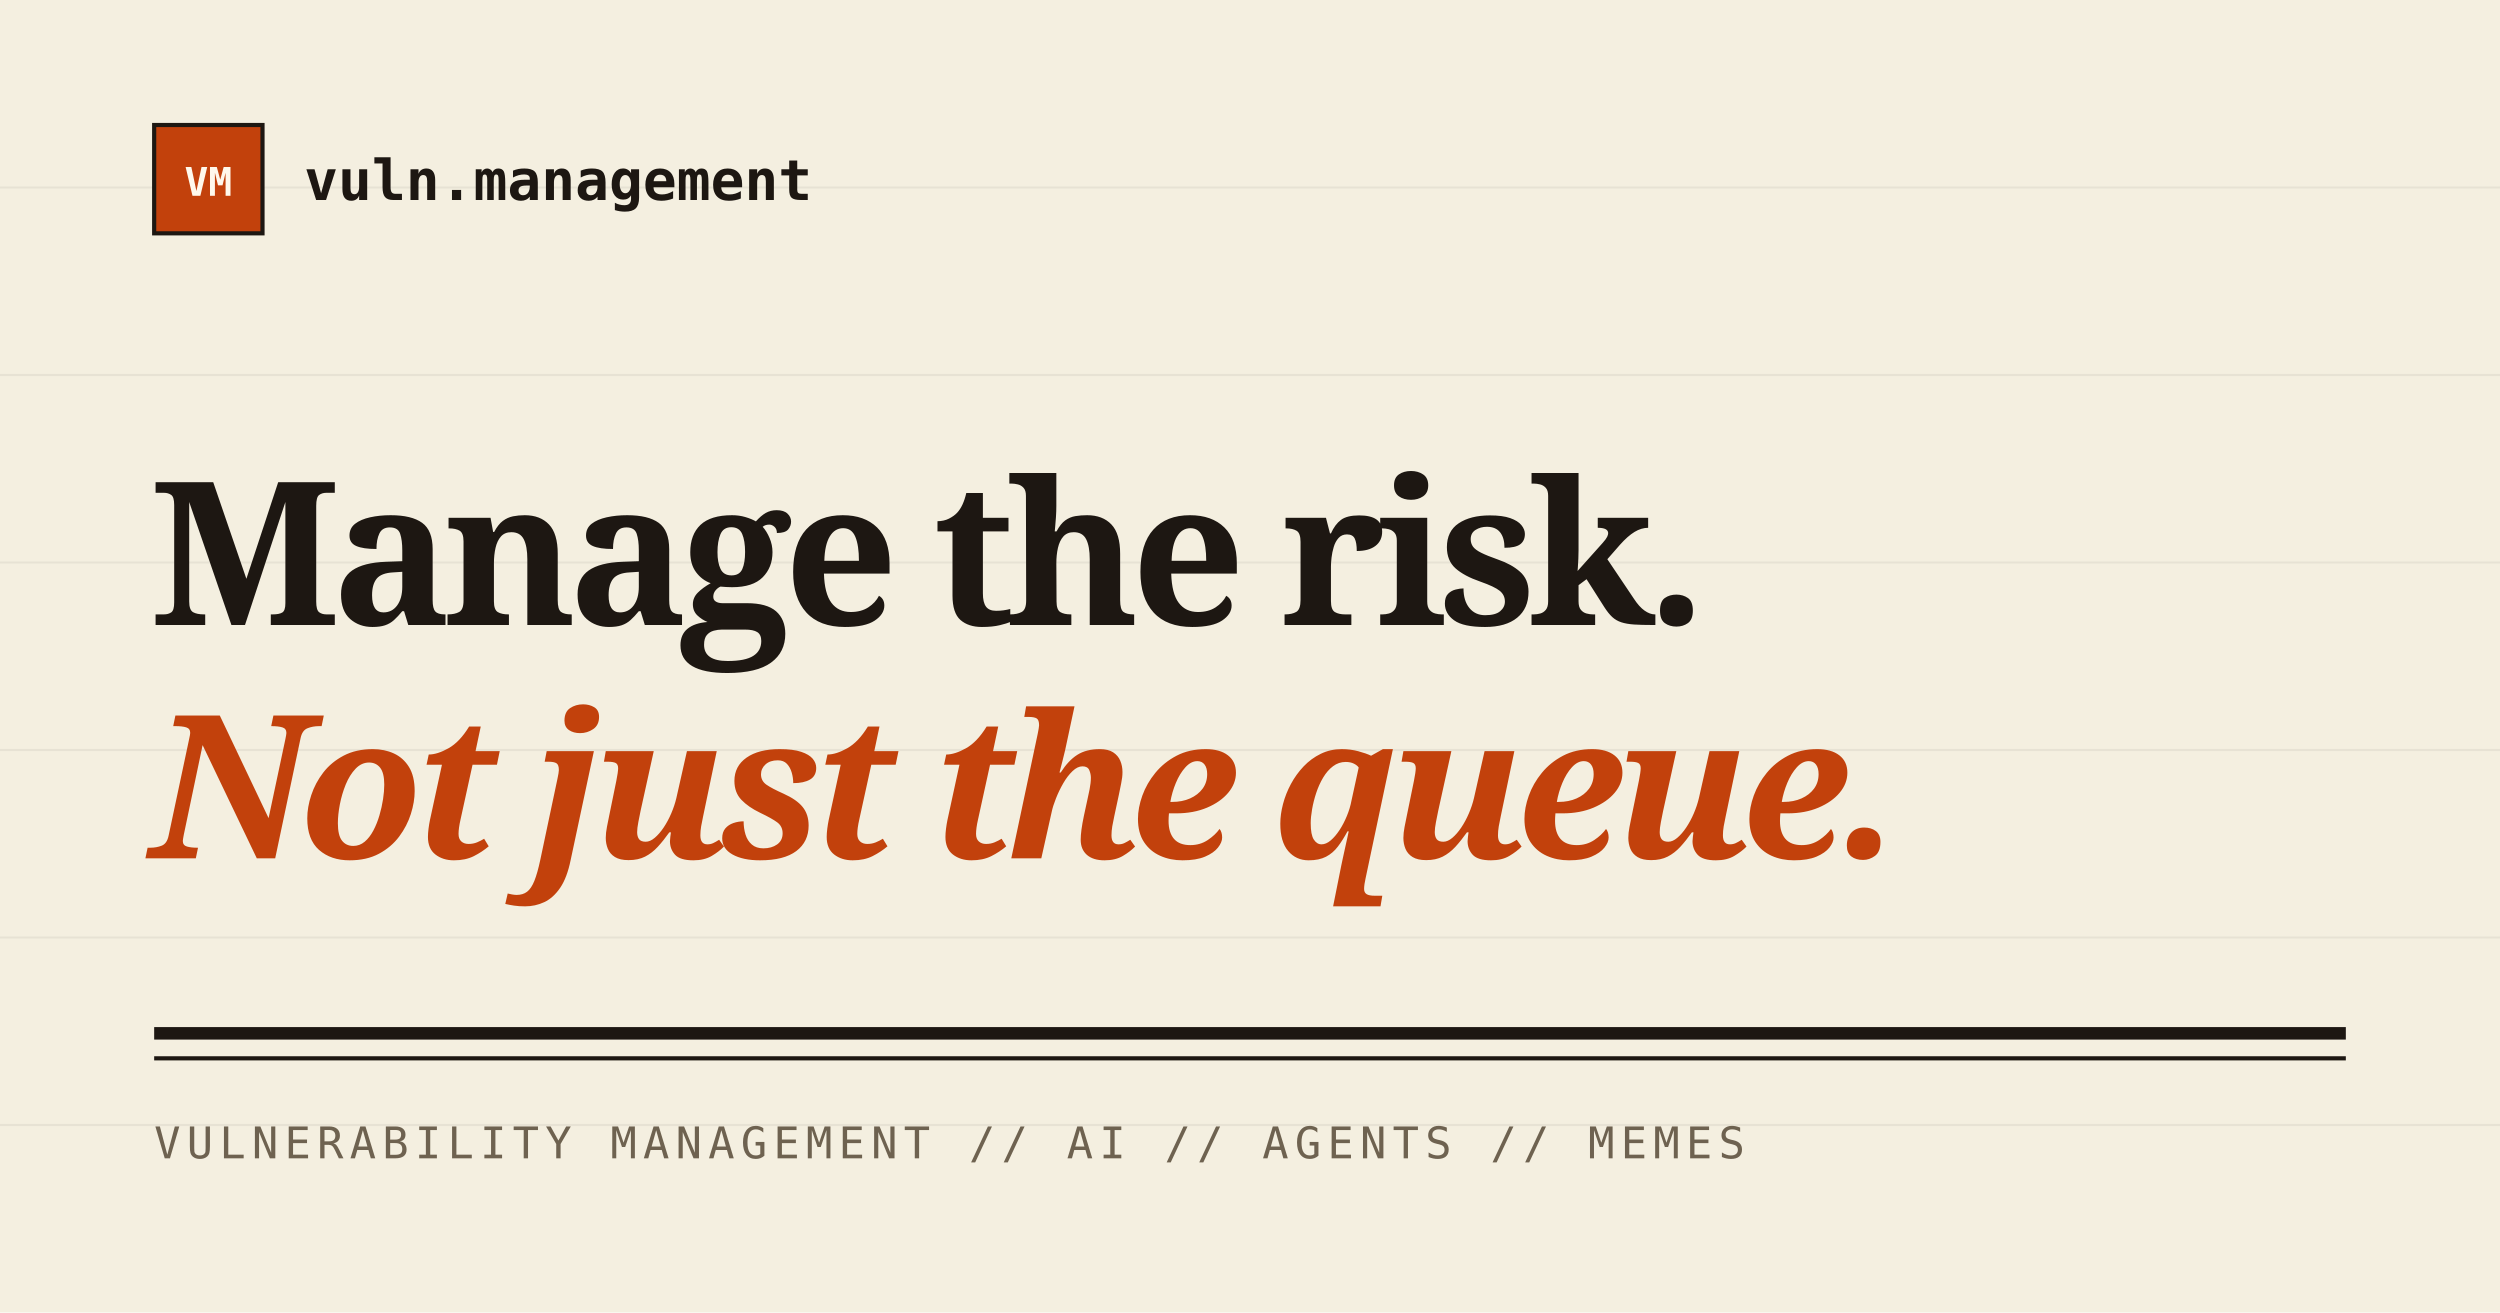
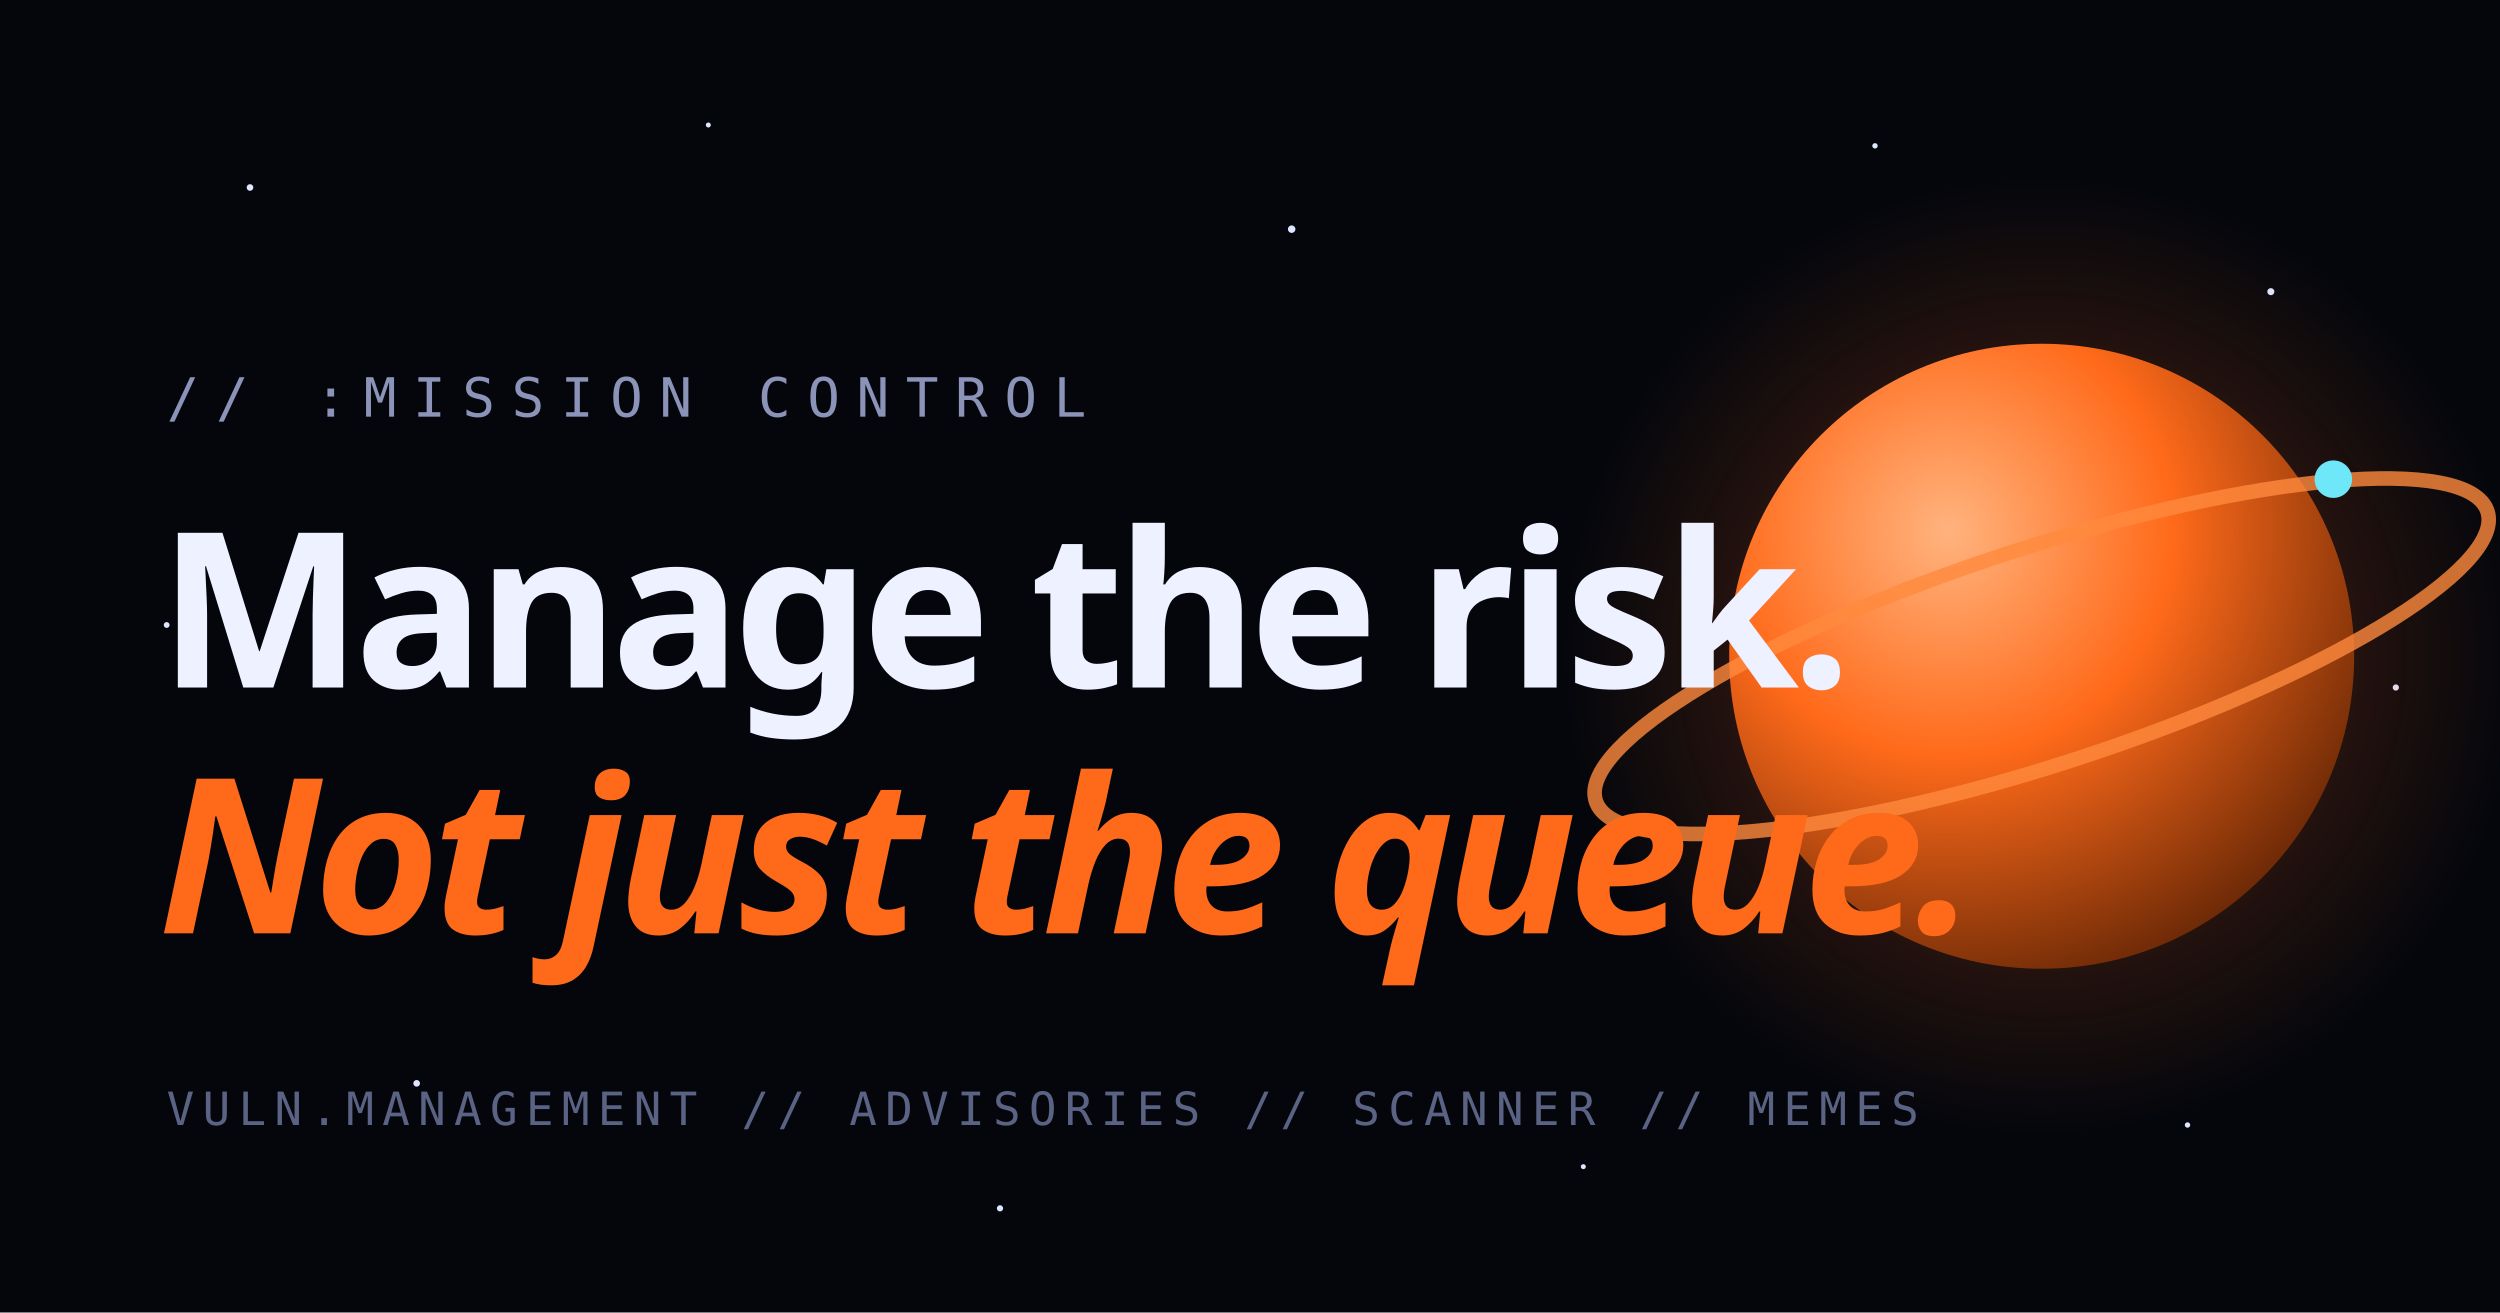
<svg xmlns="http://www.w3.org/2000/svg" width="1200" height="630" viewBox="0 0 1200 630" role="img" aria-labelledby="title desc">
-   <rect width="1200" height="630" fill="#f4efe0" />
-   <g stroke="#1d1712" stroke-opacity=".06">
-     <path d="M0 90h1200M0 180h1200M0 270h1200M0 360h1200M0 450h1200M0 540h1200" />
+   <defs>
+     <radialGradient id="planet" cx="35%" cy="30%" r="80%">
+       <stop offset="0%" stop-color="#ffb37e" />
+       <stop offset="45%" stop-color="#ff6a1a" />
+       <stop offset="100%" stop-color="#5c2204" />
+     </radialGradient>
+     <radialGradient id="glow" cx="50%" cy="50%" r="50%">
+       <stop offset="0%" stop-color="#ff6a1a" stop-opacity=".35" />
+       <stop offset="100%" stop-color="#ff6a1a" stop-opacity="0" />
+     </radialGradient>
+   </defs>
+   <rect width="1200" height="630" fill="#04060c" />
+   <g fill="#dfe6ff">
+     <circle cx="120" cy="90" r="1.6" />
+     <circle cx="340" cy="60" r="1.2" />
+     <circle cx="620" cy="110" r="1.8" />
+     <circle cx="900" cy="70" r="1.3" />
+     <circle cx="1090" cy="140" r="1.7" />
+     <circle cx="80" cy="300" r="1.4" />
+     <circle cx="1150" cy="330" r="1.5" />
+     <circle cx="200" cy="520" r="1.6" />
+     <circle cx="1050" cy="540" r="1.3" />
+     <circle cx="480" cy="580" r="1.5" />
+     <circle cx="760" cy="560" r="1.2" />
  </g>
-   <rect x="74" y="60" width="52" height="52" fill="#c2410c" stroke="#1d1712" stroke-width="2" />
-   <text x="100" y="94" fill="#fff8ec" font-family="ui-monospace, monospace" font-size="19" font-weight="700" text-anchor="middle">VM</text>
-   <text x="146" y="96" fill="#1d1712" font-family="ui-monospace, monospace" font-size="27" font-weight="700">vuln.management</text>
-   <text x="72" y="300" fill="#1d1712" font-family="Georgia, serif" font-size="96" font-weight="700" letter-spacing="-4">Manage the risk.</text>
-   <text x="72" y="412" fill="#c2410c" font-family="Georgia, serif" font-size="96" font-weight="700" font-style="italic" letter-spacing="-4">Not just the queue.</text>
-   <path d="M74 496h1052" stroke="#1d1712" stroke-width="6" />
-   <path d="M74 508h1052" stroke="#1d1712" stroke-width="2" />
-   <text x="74" y="556" fill="#6e6250" font-family="ui-monospace, monospace" font-size="21" letter-spacing="3">VULNERABILITY MANAGEMENT // AI // AGENTS // MEMES</text>
+   <circle cx="980" cy="315" r="230" fill="url(#glow)" />
+   <ellipse cx="980" cy="315" rx="150" ry="150" fill="url(#planet)" />
+   <ellipse cx="980" cy="315" rx="225" ry="52" fill="none" stroke="#ff8a3d" stroke-width="7" opacity=".8" transform="rotate(-18 980 315)" />
+   <circle cx="1120" cy="230" r="9" fill="#6ee7f9" />
+   <text x="80" y="200" fill="#8b93b8" font-family="ui-monospace, monospace" font-size="26" letter-spacing="8">// :MISSION CONTROL</text>
+   <text x="76" y="330" fill="#eef1ff" font-family="Verdana, sans-serif" font-size="104" font-weight="bold" letter-spacing="-4">Manage the risk.</text>
+   <text x="76" y="448" fill="#ff6a1a" font-family="Verdana, sans-serif" font-size="104" font-weight="bold" font-style="italic" letter-spacing="-4">Not just the queue.</text>
+   <text x="80" y="540" fill="#5b6384" font-family="ui-monospace, monospace" font-size="22" letter-spacing="4">VULN.MANAGEMENT // ADVISORIES // SCANNER // MEMES</text>
</svg>
